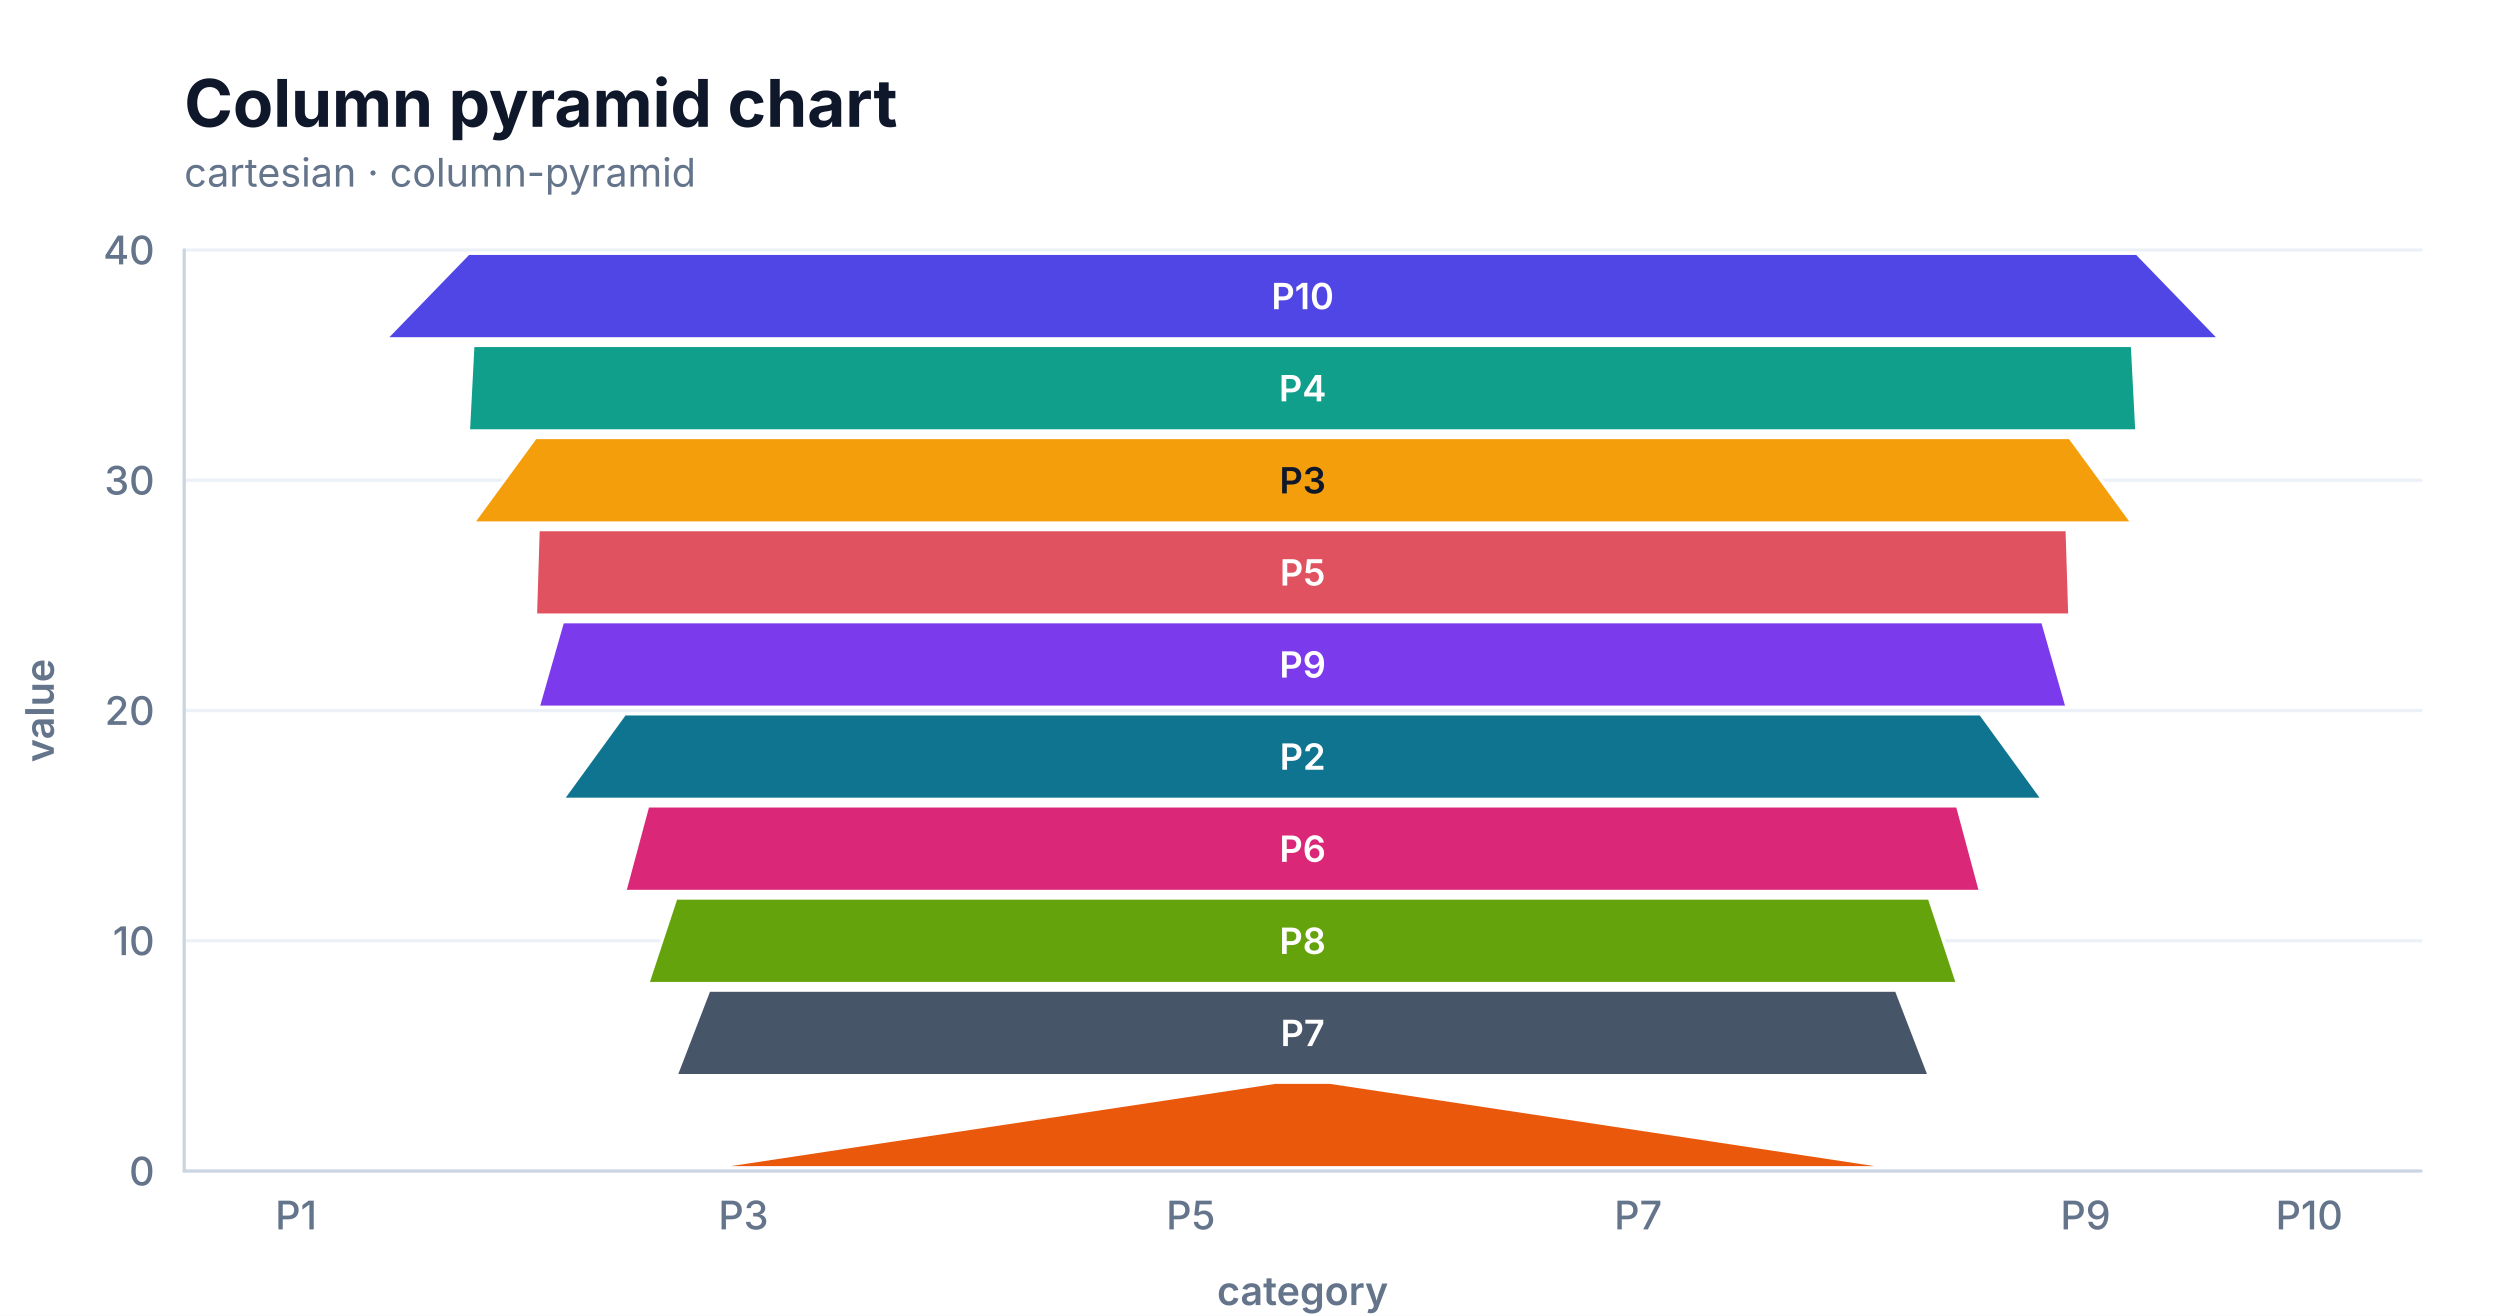
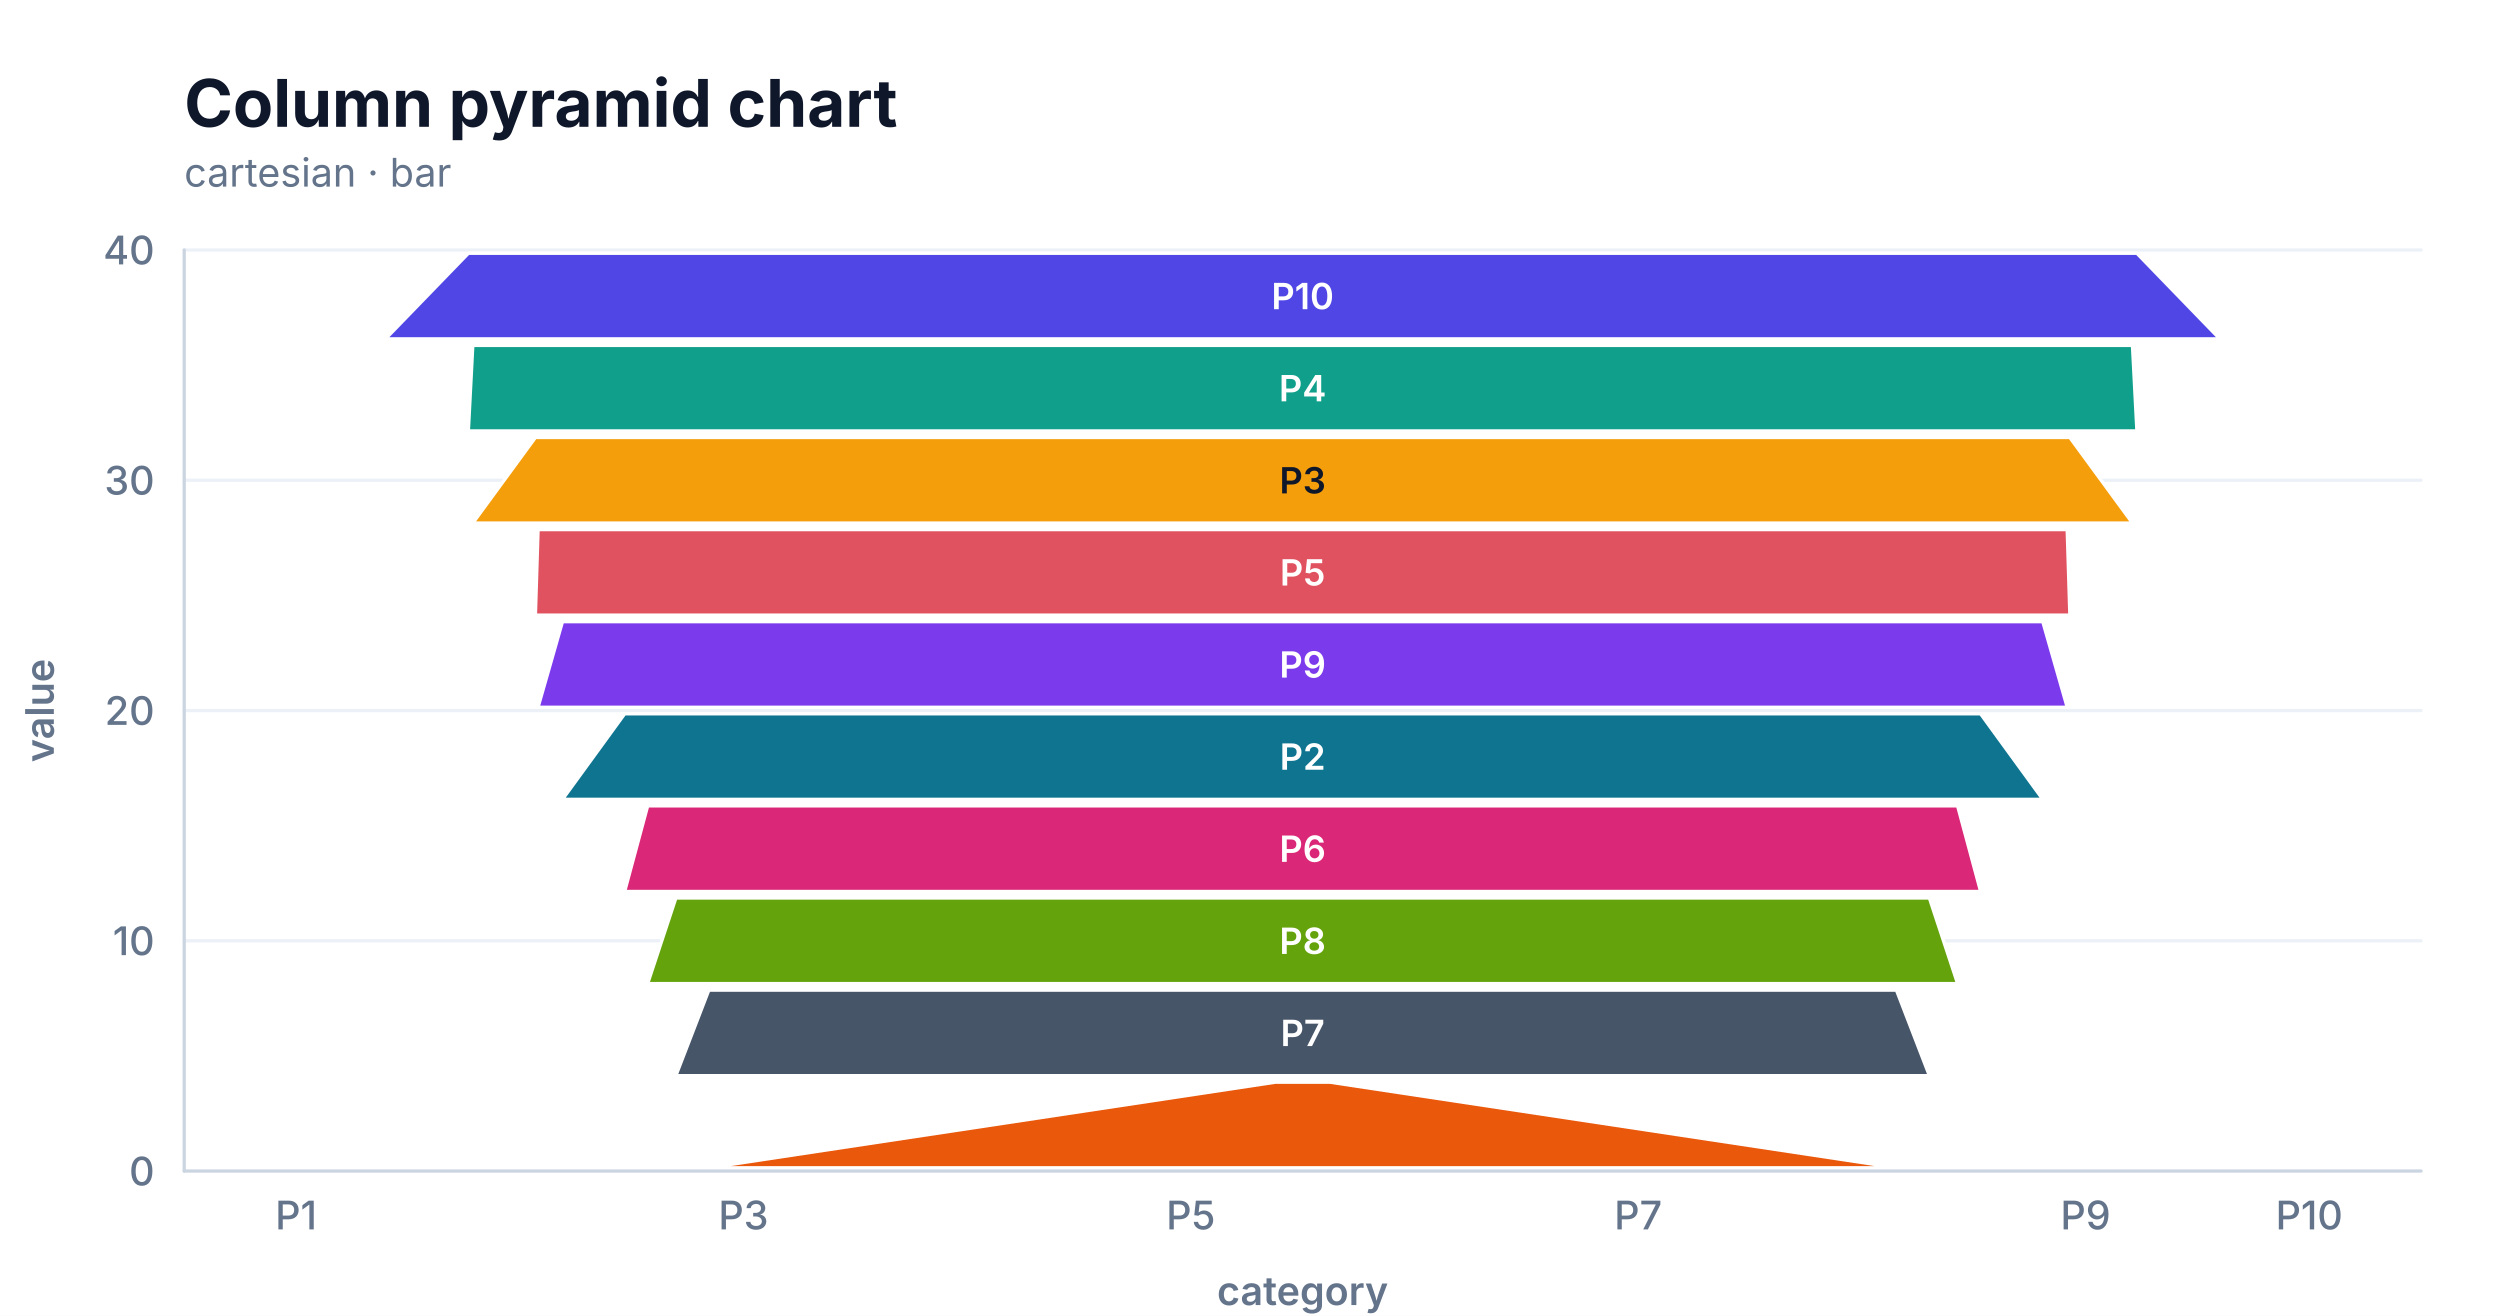
<svg xmlns="http://www.w3.org/2000/svg" width="760" height="400" viewBox="0 0 760 400" role="img" aria-labelledby="title description">
  <defs>
    <clipPath id="clip-1">
      <rect x="56" y="76" width="680" height="280" />
    </clipPath>
  </defs>
  <rect width="100%" height="100%" fill="#ffffff" />
  <g data-scene-node="scene:root">
    <line data-scene-node="axis-y:grid:1" opacity="0.82" x1="56" y1="286" x2="736" y2="286" fill="none" stroke="#e8eef6" stroke-width="1" stroke-linecap="round" />
    <line data-scene-node="axis-y:grid:2" opacity="0.82" x1="56" y1="216" x2="736" y2="216" fill="none" stroke="#e8eef6" stroke-width="1" stroke-linecap="round" />
    <line data-scene-node="axis-y:grid:3" opacity="0.82" x1="56" y1="146" x2="736" y2="146" fill="none" stroke="#e8eef6" stroke-width="1" stroke-linecap="round" />
    <line data-scene-node="axis-y:grid:4" opacity="0.82" x1="56" y1="76" x2="736" y2="76" fill="none" stroke="#e8eef6" stroke-width="1" stroke-linecap="round" />
    <g data-scene-node="layer-0:group" clip-path="url(#clip-1)">
      <path data-scene-node="layer-0:pyramid:9" d="M 142.389 77 L 649.611 77 L 674.8 103 L 117.2 103 Z" fill="#4f46e5" stroke="#ffffff" stroke-width="1" stroke-linejoin="round" />
      <path data-scene-node="layer-0:pyramid:3" d="M 143.739 105 L 648.261 105 L 649.611 131 L 142.389 131 Z" fill="#0f9f8a" stroke="#ffffff" stroke-width="1" stroke-linejoin="round" />
      <path data-scene-node="layer-0:pyramid:2" d="M 162.767 133 L 629.233 133 L 648.261 159 L 143.739 159 Z" fill="#f59e0b" stroke="#ffffff" stroke-width="1" stroke-linejoin="round" />
      <path data-scene-node="layer-0:pyramid:4" d="M 163.578 161 L 628.422 161 L 629.233 187 L 162.767 187 Z" fill="#e05260" stroke="#ffffff" stroke-width="1" stroke-linejoin="round" />
      <path data-scene-node="layer-0:pyramid:8" d="M 171 189 L 621 189 L 628.422 215 L 163.578 215 Z" fill="#7c3aed" stroke="#ffffff" stroke-width="1" stroke-linejoin="round" />
      <path data-scene-node="layer-0:pyramid:1" d="M 189.903 217 L 602.097 217 L 621 243 L 171 243 Z" fill="#0e7490" stroke="#ffffff" stroke-width="1" stroke-linejoin="round" />
      <path data-scene-node="layer-0:pyramid:5" d="M 196.898 245 L 595.102 245 L 602.097 271 L 189.903 271 Z" fill="#db2777" stroke="#ffffff" stroke-width="1" stroke-linejoin="round" />
      <path data-scene-node="layer-0:pyramid:7" d="M 205.474 273 L 586.526 273 L 595.102 299 L 196.898 299 Z" fill="#65a30d" stroke="#ffffff" stroke-width="1" stroke-linejoin="round" />
      <path data-scene-node="layer-0:pyramid:6" d="M 215.493 301 L 576.507 301 L 586.526 327 L 205.474 327 Z" fill="#475569" stroke="#ffffff" stroke-width="1" stroke-linejoin="round" />
      <path data-scene-node="layer-0:pyramid:0" d="M 387.636 329 L 404.364 329 L 576.507 355 L 215.493 355 Z" fill="#ea580c" stroke="#ffffff" stroke-width="1" stroke-linejoin="round" />
      <text data-scene-node="layer-0:pyramid-label:9" x="396" y="90" fill="#ffffff" font-family="Inter, ui-sans-serif, system-ui, -apple-system, BlinkMacSystemFont, &quot;Segoe UI&quot;, sans-serif" font-size="11" font-weight="600" text-anchor="middle" dominant-baseline="central">P10</text>
      <text data-scene-node="layer-0:pyramid-label:3" x="396" y="118" fill="#ffffff" font-family="Inter, ui-sans-serif, system-ui, -apple-system, BlinkMacSystemFont, &quot;Segoe UI&quot;, sans-serif" font-size="11" font-weight="600" text-anchor="middle" dominant-baseline="central">P4</text>
      <text data-scene-node="layer-0:pyramid-label:2" x="396" y="146" fill="#0f172a" font-family="Inter, ui-sans-serif, system-ui, -apple-system, BlinkMacSystemFont, &quot;Segoe UI&quot;, sans-serif" font-size="11" font-weight="600" text-anchor="middle" dominant-baseline="central">P3</text>
      <text data-scene-node="layer-0:pyramid-label:4" x="396" y="174" fill="#ffffff" font-family="Inter, ui-sans-serif, system-ui, -apple-system, BlinkMacSystemFont, &quot;Segoe UI&quot;, sans-serif" font-size="11" font-weight="600" text-anchor="middle" dominant-baseline="central">P5</text>
      <text data-scene-node="layer-0:pyramid-label:8" x="396" y="202" fill="#ffffff" font-family="Inter, ui-sans-serif, system-ui, -apple-system, BlinkMacSystemFont, &quot;Segoe UI&quot;, sans-serif" font-size="11" font-weight="600" text-anchor="middle" dominant-baseline="central">P9</text>
      <text data-scene-node="layer-0:pyramid-label:1" x="396" y="230" fill="#ffffff" font-family="Inter, ui-sans-serif, system-ui, -apple-system, BlinkMacSystemFont, &quot;Segoe UI&quot;, sans-serif" font-size="11" font-weight="600" text-anchor="middle" dominant-baseline="central">P2</text>
      <text data-scene-node="layer-0:pyramid-label:5" x="396" y="258" fill="#ffffff" font-family="Inter, ui-sans-serif, system-ui, -apple-system, BlinkMacSystemFont, &quot;Segoe UI&quot;, sans-serif" font-size="11" font-weight="600" text-anchor="middle" dominant-baseline="central">P6</text>
      <text data-scene-node="layer-0:pyramid-label:7" x="396" y="286" fill="#ffffff" font-family="Inter, ui-sans-serif, system-ui, -apple-system, BlinkMacSystemFont, &quot;Segoe UI&quot;, sans-serif" font-size="11" font-weight="600" text-anchor="middle" dominant-baseline="central">P8</text>
      <text data-scene-node="layer-0:pyramid-label:6" x="396" y="314" fill="#ffffff" font-family="Inter, ui-sans-serif, system-ui, -apple-system, BlinkMacSystemFont, &quot;Segoe UI&quot;, sans-serif" font-size="11" font-weight="600" text-anchor="middle" dominant-baseline="central">P7</text>
    </g>
    <line data-scene-node="axis-x:line" x1="56" y1="356" x2="736" y2="356" fill="none" stroke="#cbd5e1" stroke-width="1" stroke-linecap="round" />
    <line data-scene-node="axis-y:line" x1="56" y1="76" x2="56" y2="356" fill="none" stroke="#cbd5e1" stroke-width="1" stroke-linecap="round" />
    <text data-scene-node="axis-x:label:0" x="90" y="365" fill="#64748b" font-family="Inter, ui-sans-serif, system-ui, -apple-system, BlinkMacSystemFont, &quot;Segoe UI&quot;, sans-serif" font-size="12" font-weight="500" text-anchor="middle" dominant-baseline="text-before-edge">P1</text>
    <text data-scene-node="axis-x:label:1" x="226" y="365" fill="#64748b" font-family="Inter, ui-sans-serif, system-ui, -apple-system, BlinkMacSystemFont, &quot;Segoe UI&quot;, sans-serif" font-size="12" font-weight="500" text-anchor="middle" dominant-baseline="text-before-edge">P3</text>
    <text data-scene-node="axis-x:label:2" x="362" y="365" fill="#64748b" font-family="Inter, ui-sans-serif, system-ui, -apple-system, BlinkMacSystemFont, &quot;Segoe UI&quot;, sans-serif" font-size="12" font-weight="500" text-anchor="middle" dominant-baseline="text-before-edge">P5</text>
    <text data-scene-node="axis-x:label:3" x="498" y="365" fill="#64748b" font-family="Inter, ui-sans-serif, system-ui, -apple-system, BlinkMacSystemFont, &quot;Segoe UI&quot;, sans-serif" font-size="12" font-weight="500" text-anchor="middle" dominant-baseline="text-before-edge">P7</text>
    <text data-scene-node="axis-x:label:4" x="634" y="365" fill="#64748b" font-family="Inter, ui-sans-serif, system-ui, -apple-system, BlinkMacSystemFont, &quot;Segoe UI&quot;, sans-serif" font-size="12" font-weight="500" text-anchor="middle" dominant-baseline="text-before-edge">P9</text>
    <text data-scene-node="axis-x:label:5" x="702" y="365" fill="#64748b" font-family="Inter, ui-sans-serif, system-ui, -apple-system, BlinkMacSystemFont, &quot;Segoe UI&quot;, sans-serif" font-size="12" font-weight="500" text-anchor="middle" dominant-baseline="text-before-edge">P10</text>
    <text data-scene-node="axis-x:title" x="396" y="388" fill="#64748b" font-family="Inter, ui-sans-serif, system-ui, -apple-system, BlinkMacSystemFont, &quot;Segoe UI&quot;, sans-serif" font-size="12" font-weight="600" text-anchor="middle" dominant-baseline="text-before-edge">category</text>
    <text data-scene-node="axis-y:label:0" x="47" y="356" fill="#64748b" font-family="Inter, ui-sans-serif, system-ui, -apple-system, BlinkMacSystemFont, &quot;Segoe UI&quot;, sans-serif" font-size="12" font-weight="500" text-anchor="end" dominant-baseline="central">0</text>
    <text data-scene-node="axis-y:label:1" x="47" y="286" fill="#64748b" font-family="Inter, ui-sans-serif, system-ui, -apple-system, BlinkMacSystemFont, &quot;Segoe UI&quot;, sans-serif" font-size="12" font-weight="500" text-anchor="end" dominant-baseline="central">10</text>
    <text data-scene-node="axis-y:label:2" x="47" y="216" fill="#64748b" font-family="Inter, ui-sans-serif, system-ui, -apple-system, BlinkMacSystemFont, &quot;Segoe UI&quot;, sans-serif" font-size="12" font-weight="500" text-anchor="end" dominant-baseline="central">20</text>
    <text data-scene-node="axis-y:label:3" x="47" y="146" fill="#64748b" font-family="Inter, ui-sans-serif, system-ui, -apple-system, BlinkMacSystemFont, &quot;Segoe UI&quot;, sans-serif" font-size="12" font-weight="500" text-anchor="end" dominant-baseline="central">30</text>
    <text data-scene-node="axis-y:label:4" x="47" y="76" fill="#64748b" font-family="Inter, ui-sans-serif, system-ui, -apple-system, BlinkMacSystemFont, &quot;Segoe UI&quot;, sans-serif" font-size="12" font-weight="500" text-anchor="end" dominant-baseline="central">40</text>
    <text data-scene-node="axis-y:title" x="12" y="216" fill="#64748b" font-family="Inter, ui-sans-serif, system-ui, -apple-system, BlinkMacSystemFont, &quot;Segoe UI&quot;, sans-serif" font-size="12" font-weight="600" text-anchor="middle" dominant-baseline="central" transform="rotate(-90 12 216)">value</text>
    <text data-scene-node="chart:title" x="56" y="24" fill="#0f172a" font-family="Inter, ui-sans-serif, system-ui, -apple-system, BlinkMacSystemFont, &quot;Segoe UI&quot;, sans-serif" font-size="20" font-weight="700" text-anchor="start" dominant-baseline="text-before-edge">Column pyramid chart</text>
-     <text data-scene-node="chart:subtitle" x="56" y="48" fill="#64748b" font-family="Inter, ui-sans-serif, system-ui, -apple-system, BlinkMacSystemFont, &quot;Segoe UI&quot;, sans-serif" font-size="12" font-weight="400" text-anchor="start" dominant-baseline="text-before-edge">cartesian · column-pyramid</text>
+     <text data-scene-node="chart:subtitle" x="56" y="48" fill="#64748b" font-family="Inter, ui-sans-serif, system-ui, -apple-system, BlinkMacSystemFont, &quot;Segoe UI&quot;, sans-serif" font-size="12" font-weight="400" text-anchor="start" dominant-baseline="text-before-edge">cartesian · bar</text>
  </g>
</svg>
